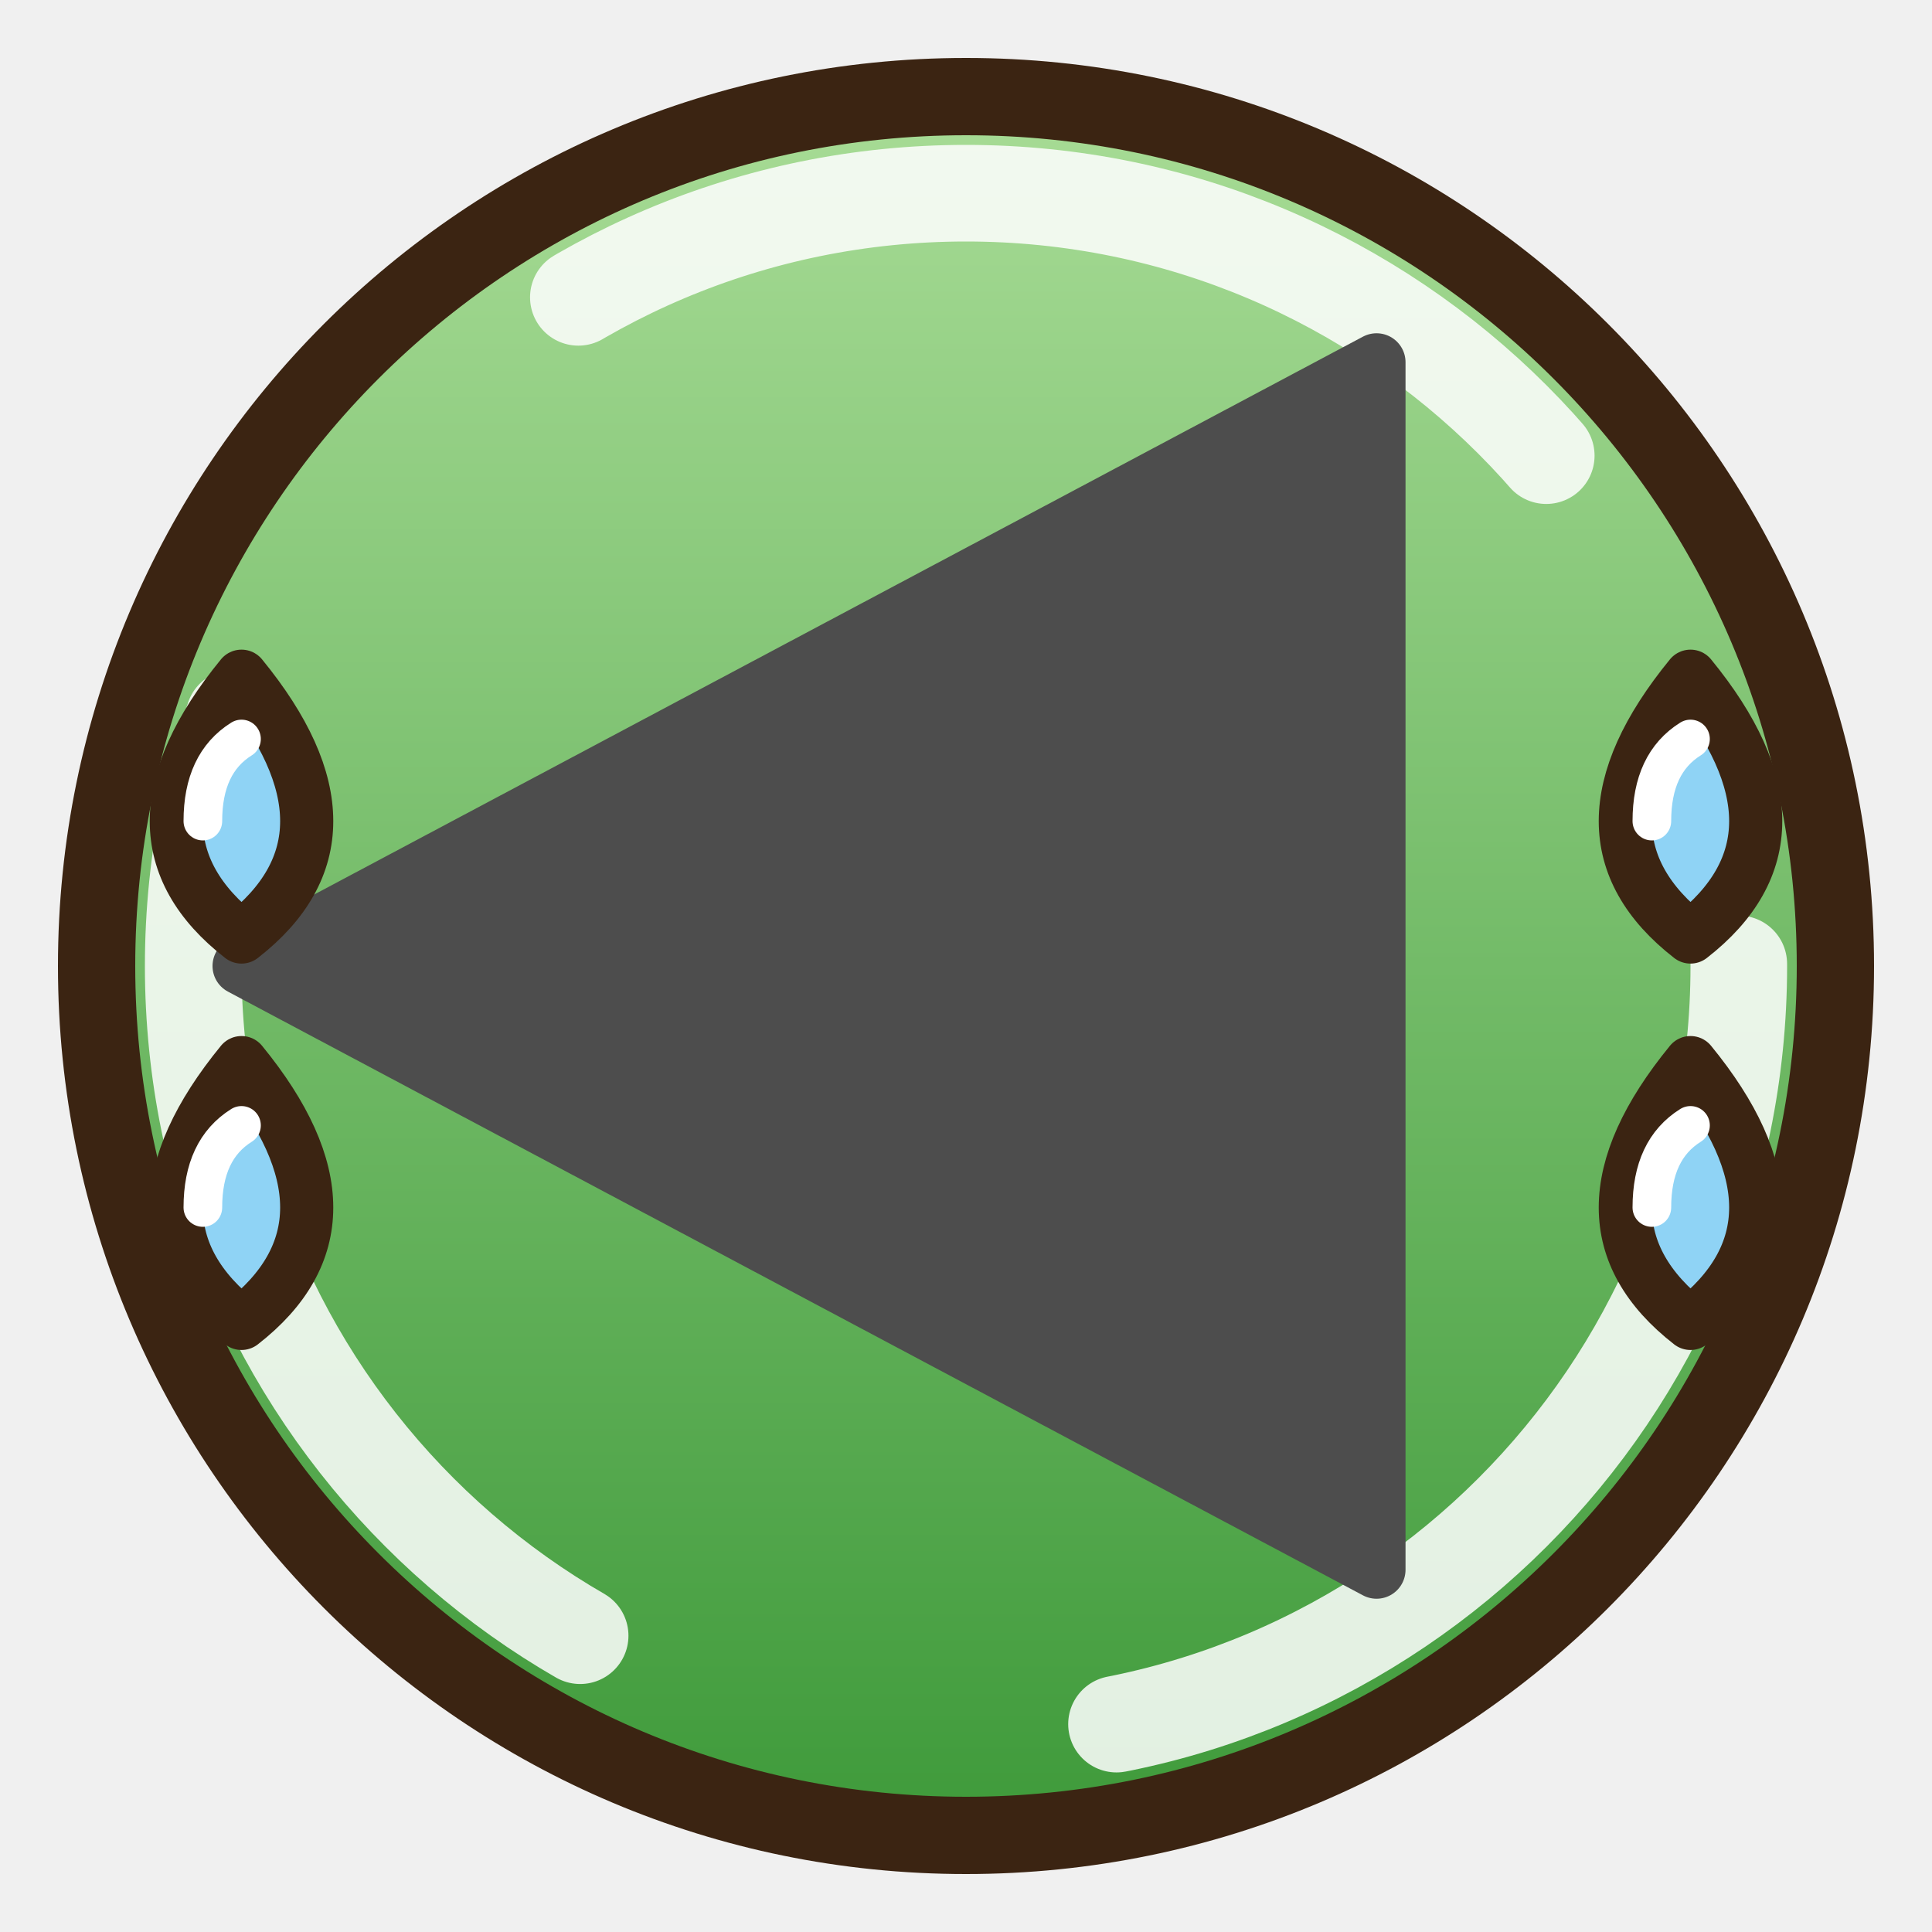
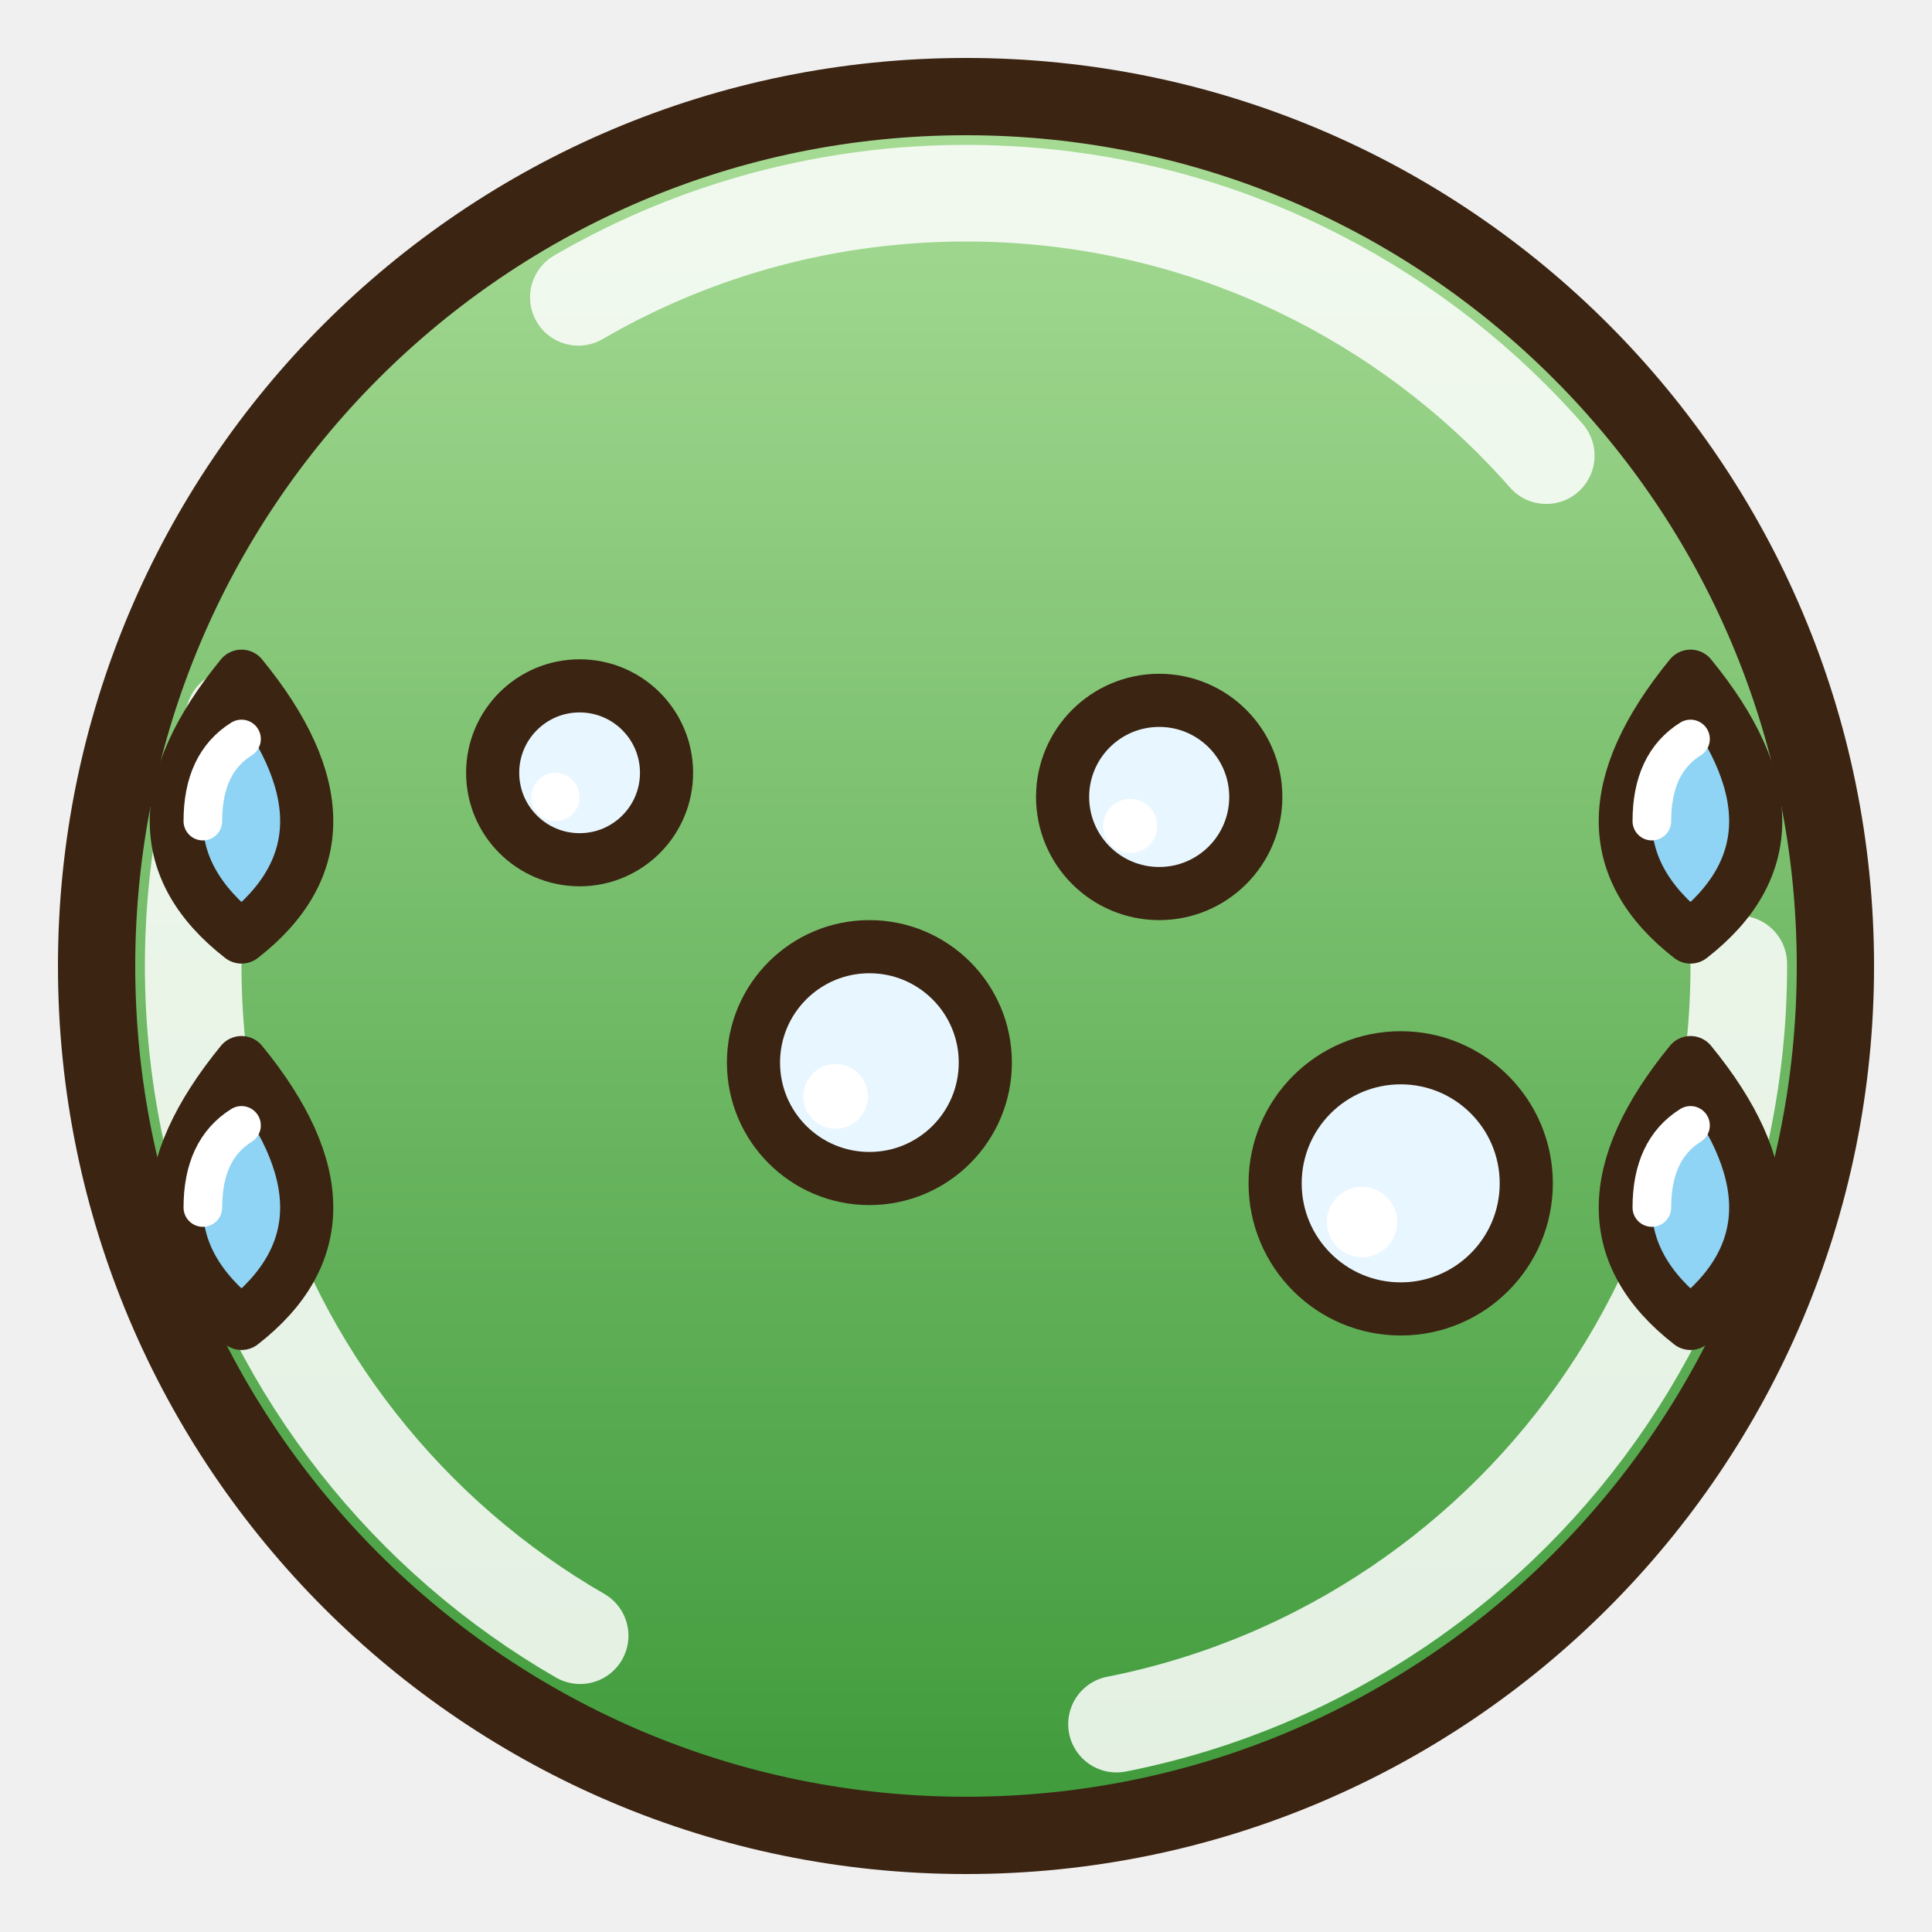
<svg xmlns="http://www.w3.org/2000/svg" width="40" height="40" viewBox="0 0 40 40" role="img" aria-labelledby="title">
  <defs>
    <linearGradient id="gK" x1="0" y1="0" x2="0" y2="1">
      <stop offset="0" stop-color="#A8DC96" />
      <stop offset="1" stop-color="#3E9A3A" />
    </linearGradient>
  </defs>
  <circle cx="20" cy="20" r="18" fill="url(#gK)" stroke="#3B2412" stroke-width="1.6" />
  <circle cx="20" cy="20" r="16" fill="none" stroke="#FFFFFF" stroke-opacity="0.85" stroke-width="2" stroke-linecap="round" stroke-dasharray="22 11.5">
    <animateTransform attributeName="transform" type="rotate" from="0 20 20" to="360 20 20" dur="1.6s" repeatCount="indefinite" />
  </circle>
  <g transform="rotate(270 20 20)">
-     <path d="M20,5 L32.5,28.5 L7.5,28.5 Z" fill="#4D4D4D" stroke="#4D4D4D" stroke-width="1.2" stroke-linejoin="round" />
-     <path d="M15.5,26.5 L20,22 L24.5,26.5" fill="none" stroke="#E6E6E6" stroke-width="1.8" stroke-linecap="round" stroke-linejoin="round" opacity="0">
-       <animate attributeName="opacity" values="0;1;1;0" keyTimes="0;0.2;0.7;1" dur="1.2s" begin="0s" repeatCount="indefinite" />
-       <animateTransform attributeName="transform" type="translate" values="0 0;0 -8" dur="1.2s" begin="0s" repeatCount="indefinite" />
-     </path>
-     <path d="M15.5,26.5 L20,22 L24.5,26.5" fill="none" stroke="#E6E6E6" stroke-width="1.8" stroke-linecap="round" stroke-linejoin="round" opacity="0">
-       <animate attributeName="opacity" values="0;1;1;0" keyTimes="0;0.2;0.7;1" dur="1.2s" begin="0.6s" repeatCount="indefinite" />
-       <animateTransform attributeName="transform" type="translate" values="0 0;0 -8" dur="1.2s" begin="0.6s" repeatCount="indefinite" />
-     </path>
+     <g opacity="1">
+       <animate attributeName="opacity" values="0;1;1;0" keyTimes="0;0.15;0.75;1" dur="2.4s" begin="0.00s" repeatCount="indefinite" />
+       <animateTransform attributeName="transform" type="translate" values="0 8;0 -8" dur="2.4s" begin="0.00s" repeatCount="indefinite" />
+       <circle cx="15.5" cy="29" r="2.6" fill="#E8F6FF" stroke="#3B2412" stroke-width="1.1" />
+       <circle cx="14.7" cy="28.2" r="0.73" fill="#FFFFFF" />
+     </g>
+     <g opacity="1">
+       <animate attributeName="opacity" values="0;1;1;0" keyTimes="0;0.15;0.75;1" dur="2.4s" begin="0.60s" repeatCount="indefinite" />
+       <animateTransform attributeName="transform" type="translate" values="0 8;0 -8" dur="2.4s" begin="0.60s" repeatCount="indefinite" />
+       <circle cx="23.5" cy="24" r="2.0" fill="#E8F6FF" stroke="#3B2412" stroke-width="1.1" />
+       <circle cx="22.9" cy="23.4" r="0.56" fill="#FFFFFF" />
+     </g>
+     <g opacity="1">
+       <animate attributeName="opacity" values="0;1;1;0" keyTimes="0;0.15;0.75;1" dur="2.4s" begin="1.20s" repeatCount="indefinite" />
+       <animateTransform attributeName="transform" type="translate" values="0 8;0 -8" dur="2.4s" begin="1.20s" repeatCount="indefinite" />
+       <circle cx="18" cy="18" r="2.4" fill="#E8F6FF" stroke="#3B2412" stroke-width="1.1" />
+       <circle cx="17.3" cy="17.3" r="0.67" fill="#FFFFFF" />
+     </g>
+     <g opacity="1">
+       <animate attributeName="opacity" values="0;1;1;0" keyTimes="0;0.15;0.75;1" dur="2.4s" begin="1.80s" repeatCount="indefinite" />
+       <animateTransform attributeName="transform" type="translate" values="0 8;0 -8" dur="2.4s" begin="1.80s" repeatCount="indefinite" />
+       <circle cx="24" cy="12" r="1.8" fill="#E8F6FF" stroke="#3B2412" stroke-width="1.1" />
+       <circle cx="23.5" cy="11.5" r="0.50" fill="#FFFFFF" />
+     </g>
  </g>
  <g opacity="1">
    <animate attributeName="opacity" values="0;1;1;0" keyTimes="0;0.15;0.7;1" dur="1.4s" begin="0s" repeatCount="indefinite" />
    <animateTransform attributeName="transform" type="translate" values="0 0;-7 -3" dur="1.4s" begin="0s" repeatCount="indefinite" />
    <path d="M5,14 q2.7,3.3 0,5.4 q-2.7,-2.1 0,-5.4 z" fill="#8FD3F5" stroke="#3B2412" stroke-width="1.1" stroke-linejoin="round" />
    <path d="M4.2,17 q0,-1.2 0.8,-1.7" fill="none" stroke="#FFFFFF" stroke-width="0.8" stroke-linecap="round" />
  </g>
  <g opacity="1">
    <animate attributeName="opacity" values="0;1;1;0" keyTimes="0;0.15;0.7;1" dur="1.4s" begin="0.35s" repeatCount="indefinite" />
    <animateTransform attributeName="transform" type="translate" values="0 0;7 -3" dur="1.4s" begin="0.35s" repeatCount="indefinite" />
    <path d="M35,14 q2.7,3.3 0,5.4 q-2.7,-2.1 0,-5.4 z" fill="#8FD3F5" stroke="#3B2412" stroke-width="1.1" stroke-linejoin="round" />
    <path d="M34.2,17 q0,-1.2 0.8,-1.7" fill="none" stroke="#FFFFFF" stroke-width="0.8" stroke-linecap="round" />
  </g>
  <g opacity="1">
    <animate attributeName="opacity" values="0;1;1;0" keyTimes="0;0.15;0.7;1" dur="1.4s" begin="0.7s" repeatCount="indefinite" />
    <animateTransform attributeName="transform" type="translate" values="0 0;-7 1" dur="1.4s" begin="0.7s" repeatCount="indefinite" />
    <path d="M5,22 q2.7,3.3 0,5.4 q-2.7,-2.1 0,-5.4 z" fill="#8FD3F5" stroke="#3B2412" stroke-width="1.1" stroke-linejoin="round" />
    <path d="M4.2,25 q0,-1.2 0.8,-1.7" fill="none" stroke="#FFFFFF" stroke-width="0.8" stroke-linecap="round" />
  </g>
  <g opacity="1">
    <animate attributeName="opacity" values="0;1;1;0" keyTimes="0;0.15;0.7;1" dur="1.4s" begin="1.0s" repeatCount="indefinite" />
    <animateTransform attributeName="transform" type="translate" values="0 0;7 1" dur="1.4s" begin="1.0s" repeatCount="indefinite" />
    <path d="M35,22 q2.7,3.3 0,5.4 q-2.7,-2.1 0,-5.4 z" fill="#8FD3F5" stroke="#3B2412" stroke-width="1.1" stroke-linejoin="round" />
    <path d="M34.2,25 q0,-1.2 0.8,-1.7" fill="none" stroke="#FFFFFF" stroke-width="0.8" stroke-linecap="round" />
  </g>
</svg>
